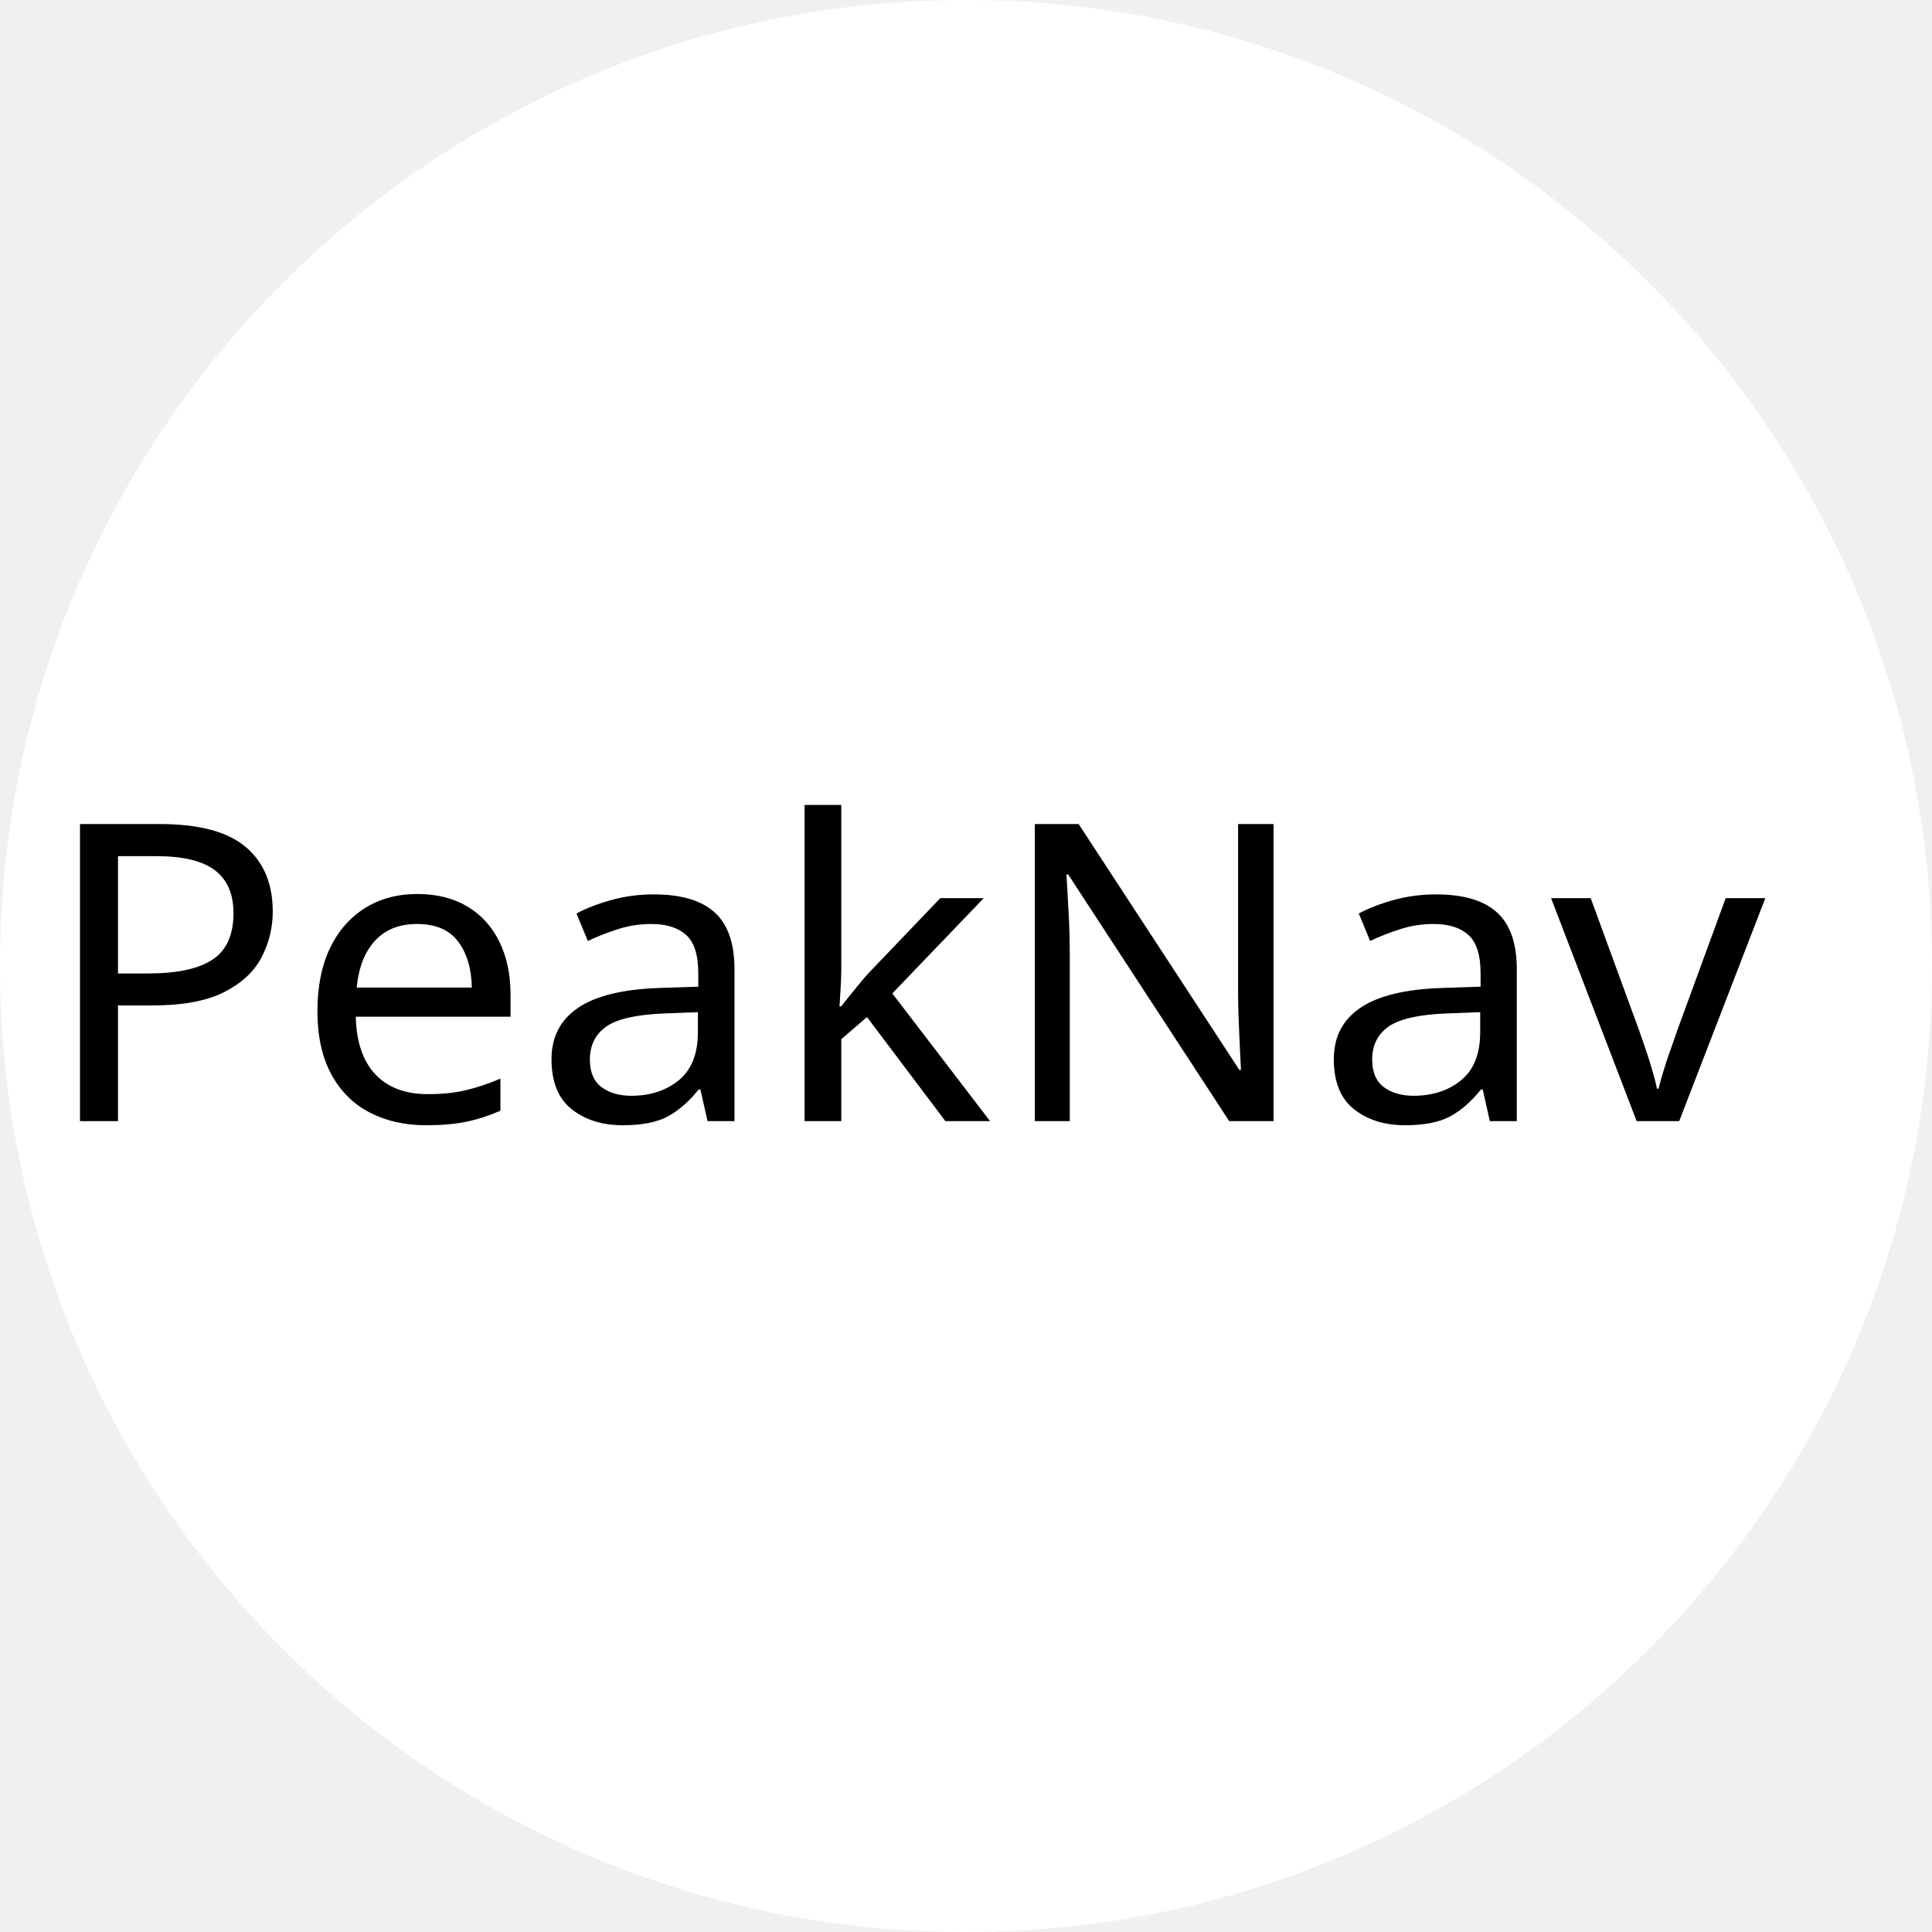
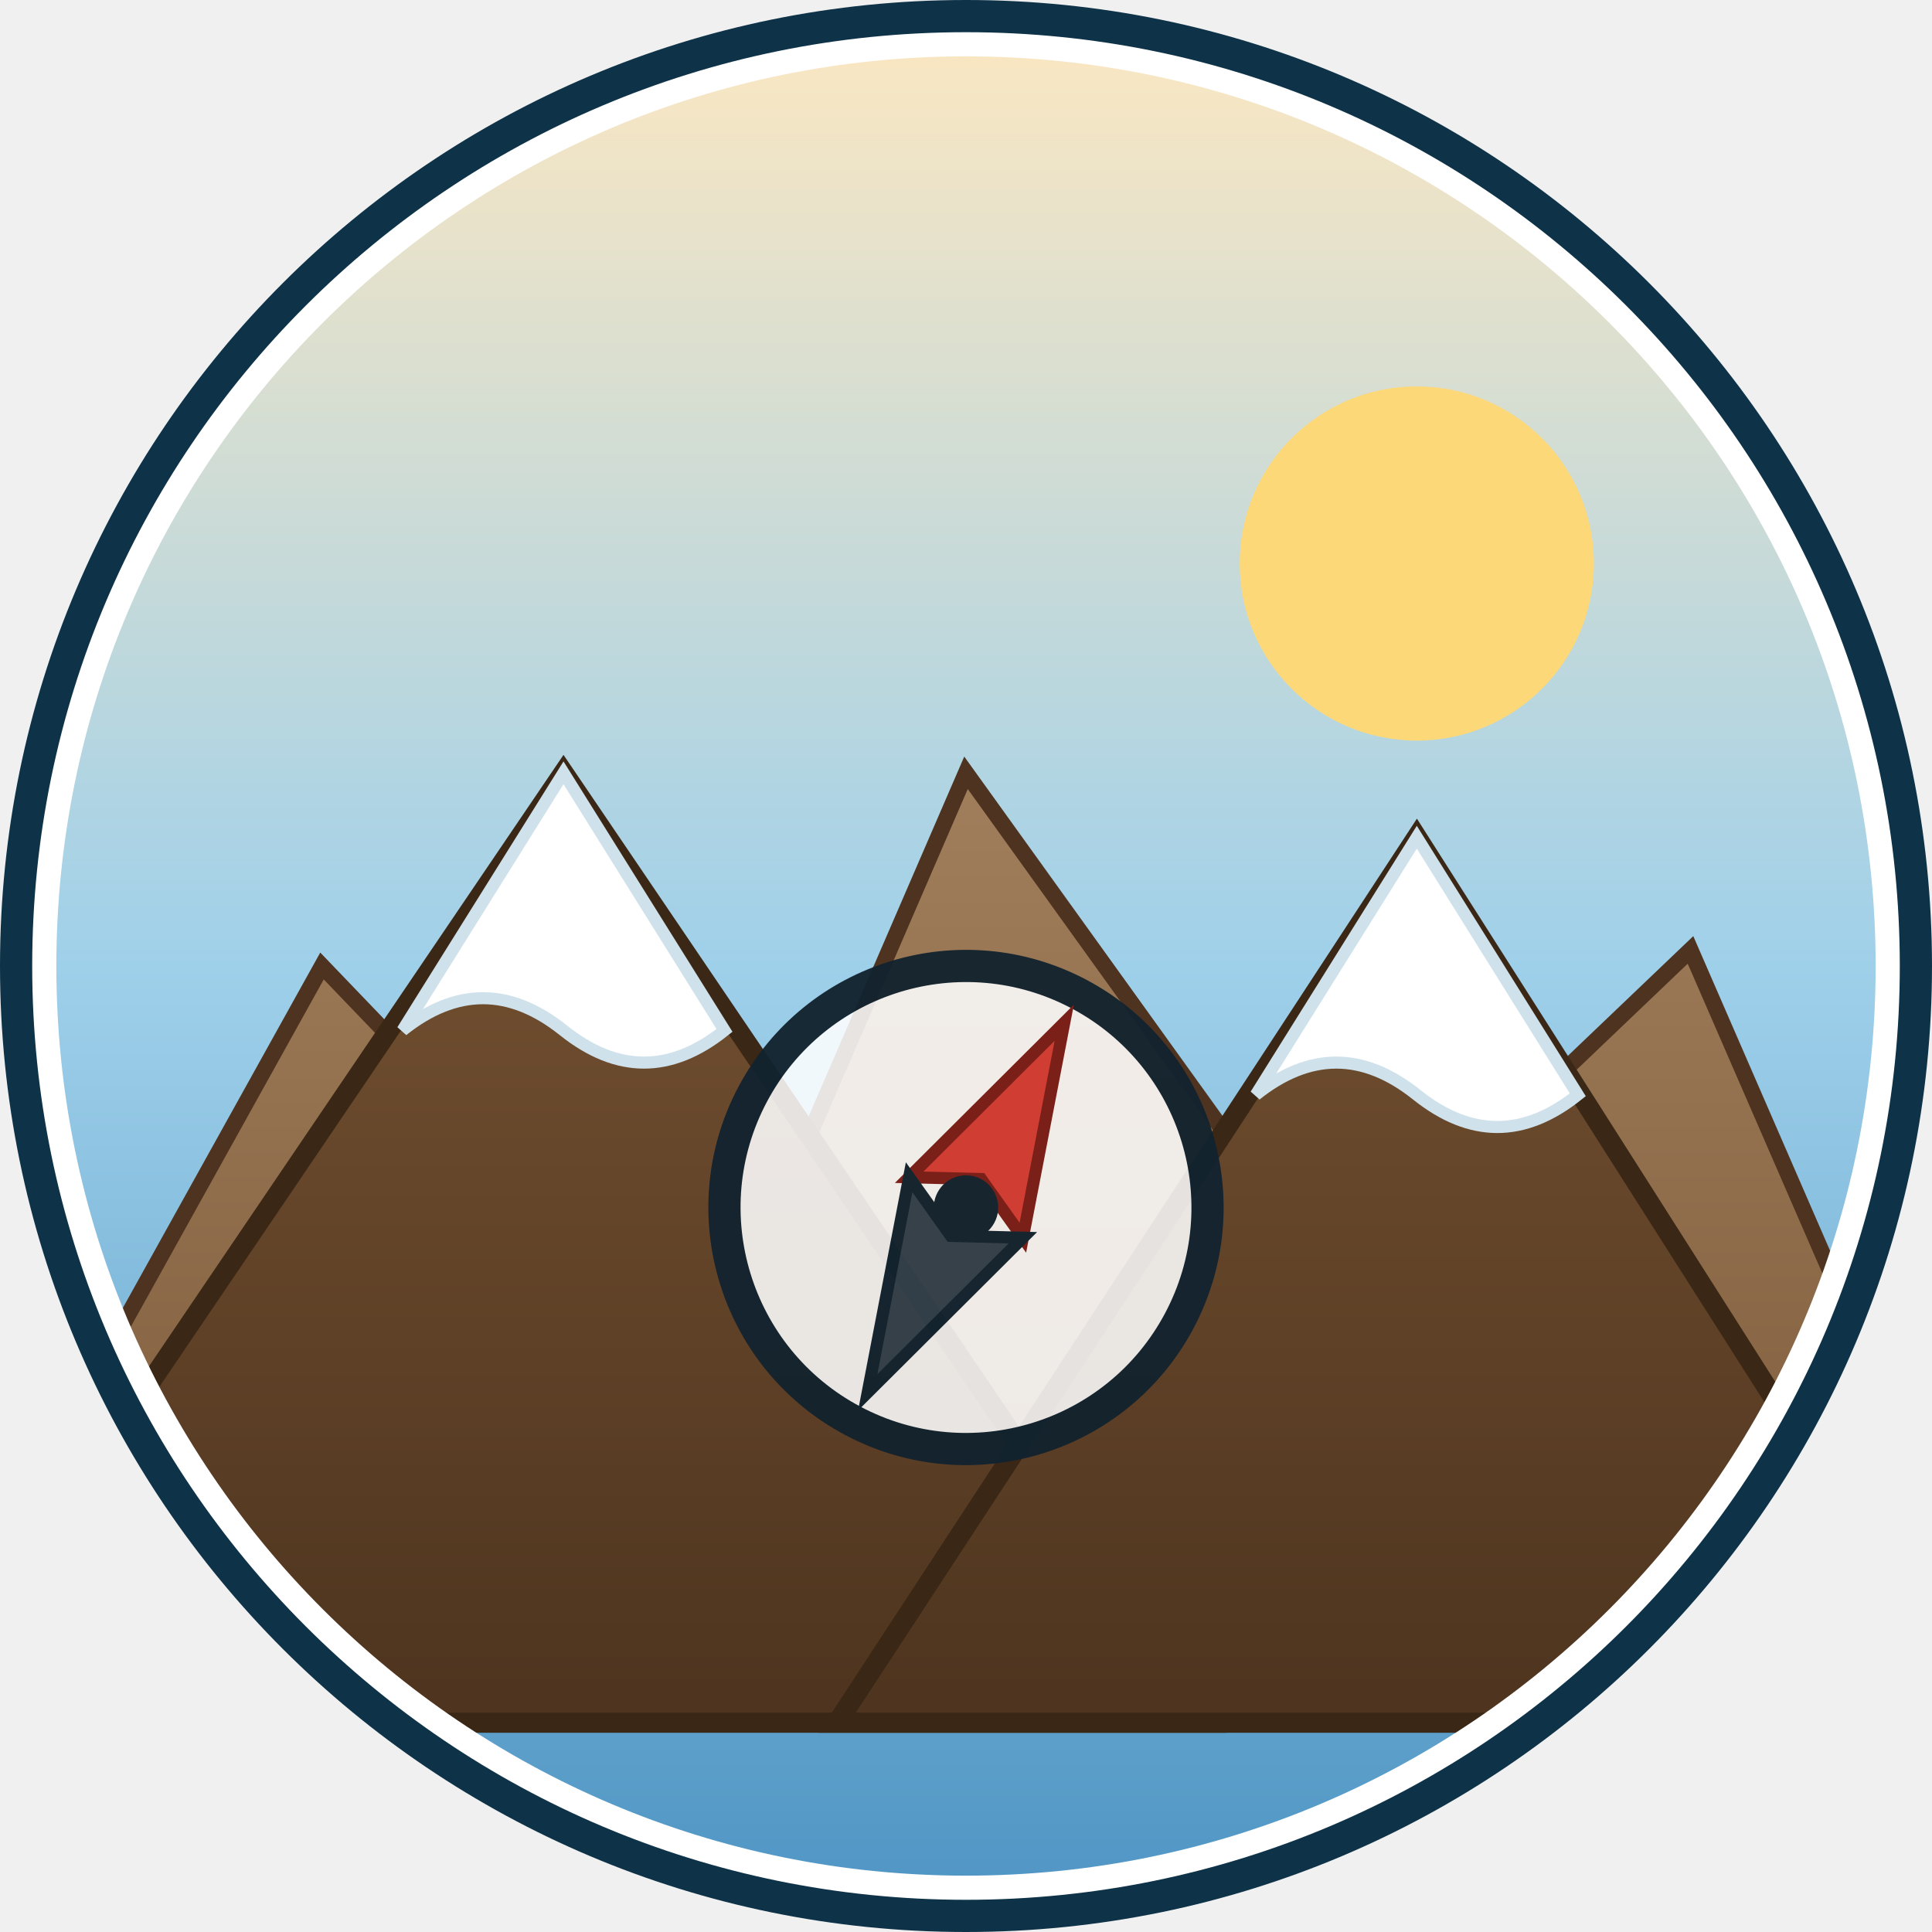
- <svg xmlns="http://www.w3.org/2000/svg" width="240mm" height="240mm" viewBox="0 0 240 240" version="1.1" id="svg1117">
-   <defs id="defs1114">
-     </defs>
-   <g id="layer1">
-     <circle style="fill:#ffffff;stroke:#000000;stroke-width:0;stroke-dasharray:none;fill-opacity:1" id="path1294" cx="120" cy="120" r="120" />
-     <text xml:space="preserve" style="font-style:normal;font-variant:normal;font-weight:normal;font-stretch:normal;font-size:52.036px;font-family:sans-serif;-inkscape-font-specification:'sans-serif, Normal';font-variant-ligatures:normal;font-variant-caps:normal;font-variant-numeric:normal;font-variant-east-asian:normal;text-align:start;writing-mode:lr-tb;direction:ltr;text-anchor:start;fill:#000000;fill-opacity:1;stroke-width:0.271" x="4.825" y="140.216" id="text1" transform="scale(1.006808,0.993238)">
-       <tspan id="tspan1" style="font-style:normal;font-variant:normal;font-weight:normal;font-stretch:normal;font-size:52.036px;font-family:sans-serif;-inkscape-font-specification:'sans-serif, Normal';font-variant-ligatures:normal;font-variant-caps:normal;font-variant-numeric:normal;font-variant-east-asian:normal;fill:#000000;stroke-width:0.271" x="4.825" y="140.216">PeakNav</tspan>
-     </text>
+ <svg xmlns="http://www.w3.org/2000/svg" width="240" height="240" viewBox="0 0 240 240" version="1.1">
+   <defs>
+     <clipPath id="disc">
+       <circle cx="120" cy="120" r="116" />
+     </clipPath>
+     <linearGradient id="sky" x1="0" y1="4" x2="0" y2="236" gradientUnits="userSpaceOnUse">
+       <stop offset="0" stop-color="#fbe7c2" />
+       <stop offset="0.5" stop-color="#9fd0ea" />
+       <stop offset="1" stop-color="#4f95c4" />
+     </linearGradient>
+     <linearGradient id="rockBack" x1="0" y1="70" x2="0" y2="210" gradientUnits="userSpaceOnUse">
+       <stop offset="0" stop-color="#a98763" />
+       <stop offset="1" stop-color="#7c5a3a" />
+     </linearGradient>
+     <linearGradient id="rockFront" x1="0" y1="80" x2="0" y2="210" gradientUnits="userSpaceOnUse">
+       <stop offset="0" stop-color="#7d5836" />
+       <stop offset="1" stop-color="#4f351f" />
+     </linearGradient>
+   </defs>
+   <circle cx="120" cy="120" r="118" fill="#0e3348" />
+   <g clip-path="url(#disc)">
+     <rect x="0" y="0" width="240" height="240" fill="url(#sky)" />
+     <circle cx="176" cy="70" r="22" fill="#ffd873" opacity="0.95" />
+     <path d="M-10 210 L40 120 L88 170 L120 96 L166 160 L210 118 L250 210 Z" fill="url(#rockBack)" stroke="#4d3320" stroke-width="2" />
+     <path d="M-10 214 L70 96 L150 214 Z" fill="url(#rockFront)" stroke="#3a2716" stroke-width="2.5" />
+     <path d="M104 214 L176 104 L246 214 Z" fill="url(#rockFront)" stroke="#3a2716" stroke-width="2.5" />
+     <path d="M70 96 L50 128 q10 -8 20 0 q10 8 20 0 z" fill="#ffffff" stroke="#cfe1ea" stroke-width="1.5" />
+     <path d="M176 104 L156 136 q10 -8 20 0 q10 8 20 0 z" fill="#ffffff" stroke="#cfe1ea" stroke-width="1.5" />
+     <g transform="translate(120,150) rotate(28)" opacity="0.96">
+       <circle cx="0" cy="0" r="30" fill="#ffffff" fill-opacity="0.9" stroke="#12222e" stroke-width="4" />
+       <path d="M0 -26 L8 0 L0 -4 L-8 0 Z" fill="#d23b32" stroke="#7a1c17" stroke-width="1.5" />
+       <path d="M0 26 L8 0 L0 4 L-8 0 Z" fill="#33404a" stroke="#12222e" stroke-width="1.5" />
+       <circle cx="0" cy="0" r="4" fill="#12222e" />
+     </g>
  </g>
+   <circle cx="120" cy="120" r="116" fill="none" stroke="#ffffff" stroke-width="6" />
+   <circle cx="120" cy="120" r="118" fill="none" stroke="#0e3348" stroke-width="4" />
</svg>
